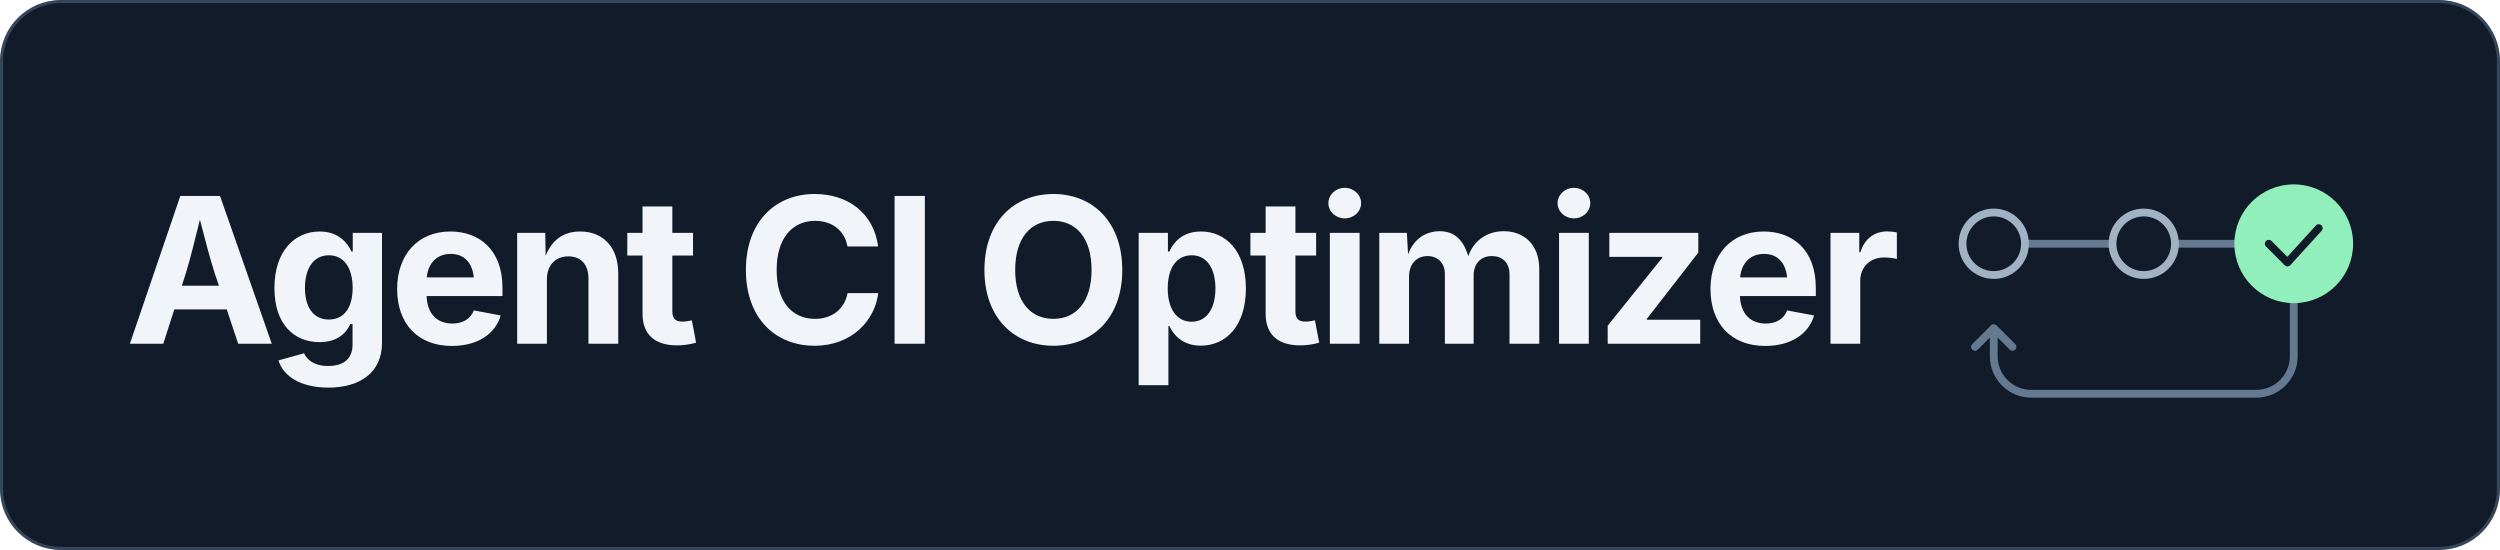
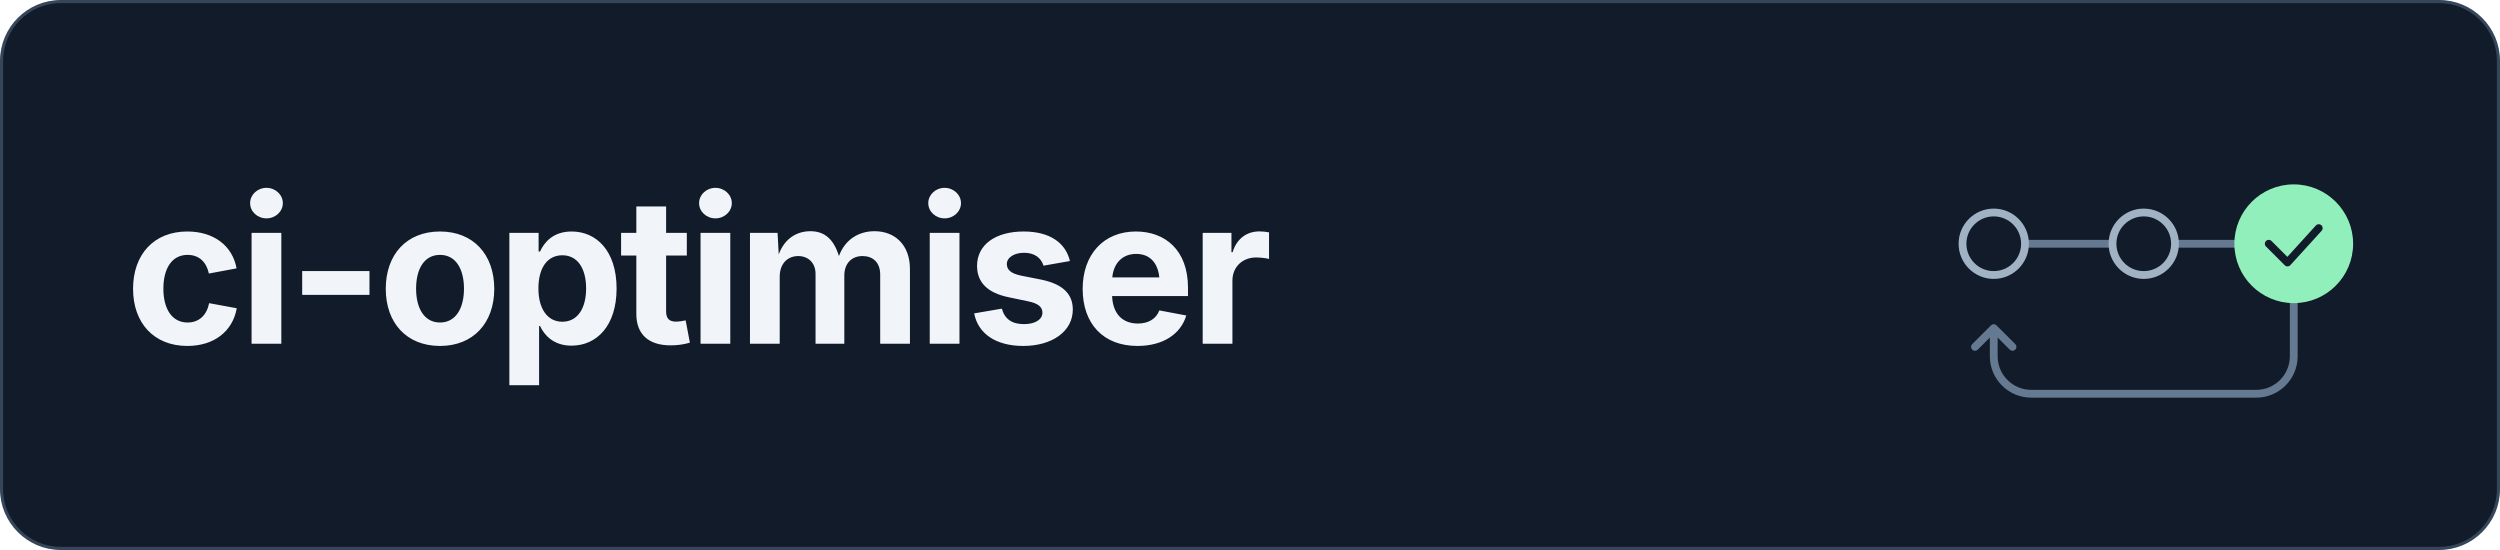
<svg xmlns="http://www.w3.org/2000/svg" width="800" height="176" viewBox="0 0 800 176" role="img" aria-labelledby="title">
  <rect x="0.5" y="0.5" width="799" height="175" rx="19" fill="#111b2a" stroke="#35455a" />
-   <text x="40" y="110" fill="#f1f5f9" font-family="system-ui, -apple-system, sans-serif" font-size="65" font-weight="700" letter-spacing="-1.8">Agent CI Optimizer</text>
+   <text x="40" y="110" fill="#f1f5f9" font-family="system-ui, -apple-system, sans-serif" font-size="65" font-weight="700" letter-spacing="-1.8">ci-optimiser</text>
  <g fill="none" stroke-width="2.5" stroke-linecap="round" stroke-linejoin="round">
    <path d="M638 78h96m0 18v18a12 12 0 0 1-12 12h-72a12 12 0 0 1-12-12v-9m-6 6 6-6 6 6" stroke="#657991" />
    <circle cx="638" cy="78" r="10" fill="#111b2a" stroke="#a2b2c5" />
    <circle cx="686" cy="78" r="10" fill="#111b2a" stroke="#a2b2c5" />
    <circle cx="734" cy="78" r="19" fill="#91efbb" stroke="none" />
    <path d="m726 78 6 6 10-11" stroke="#111b2a" />
  </g>
</svg>
